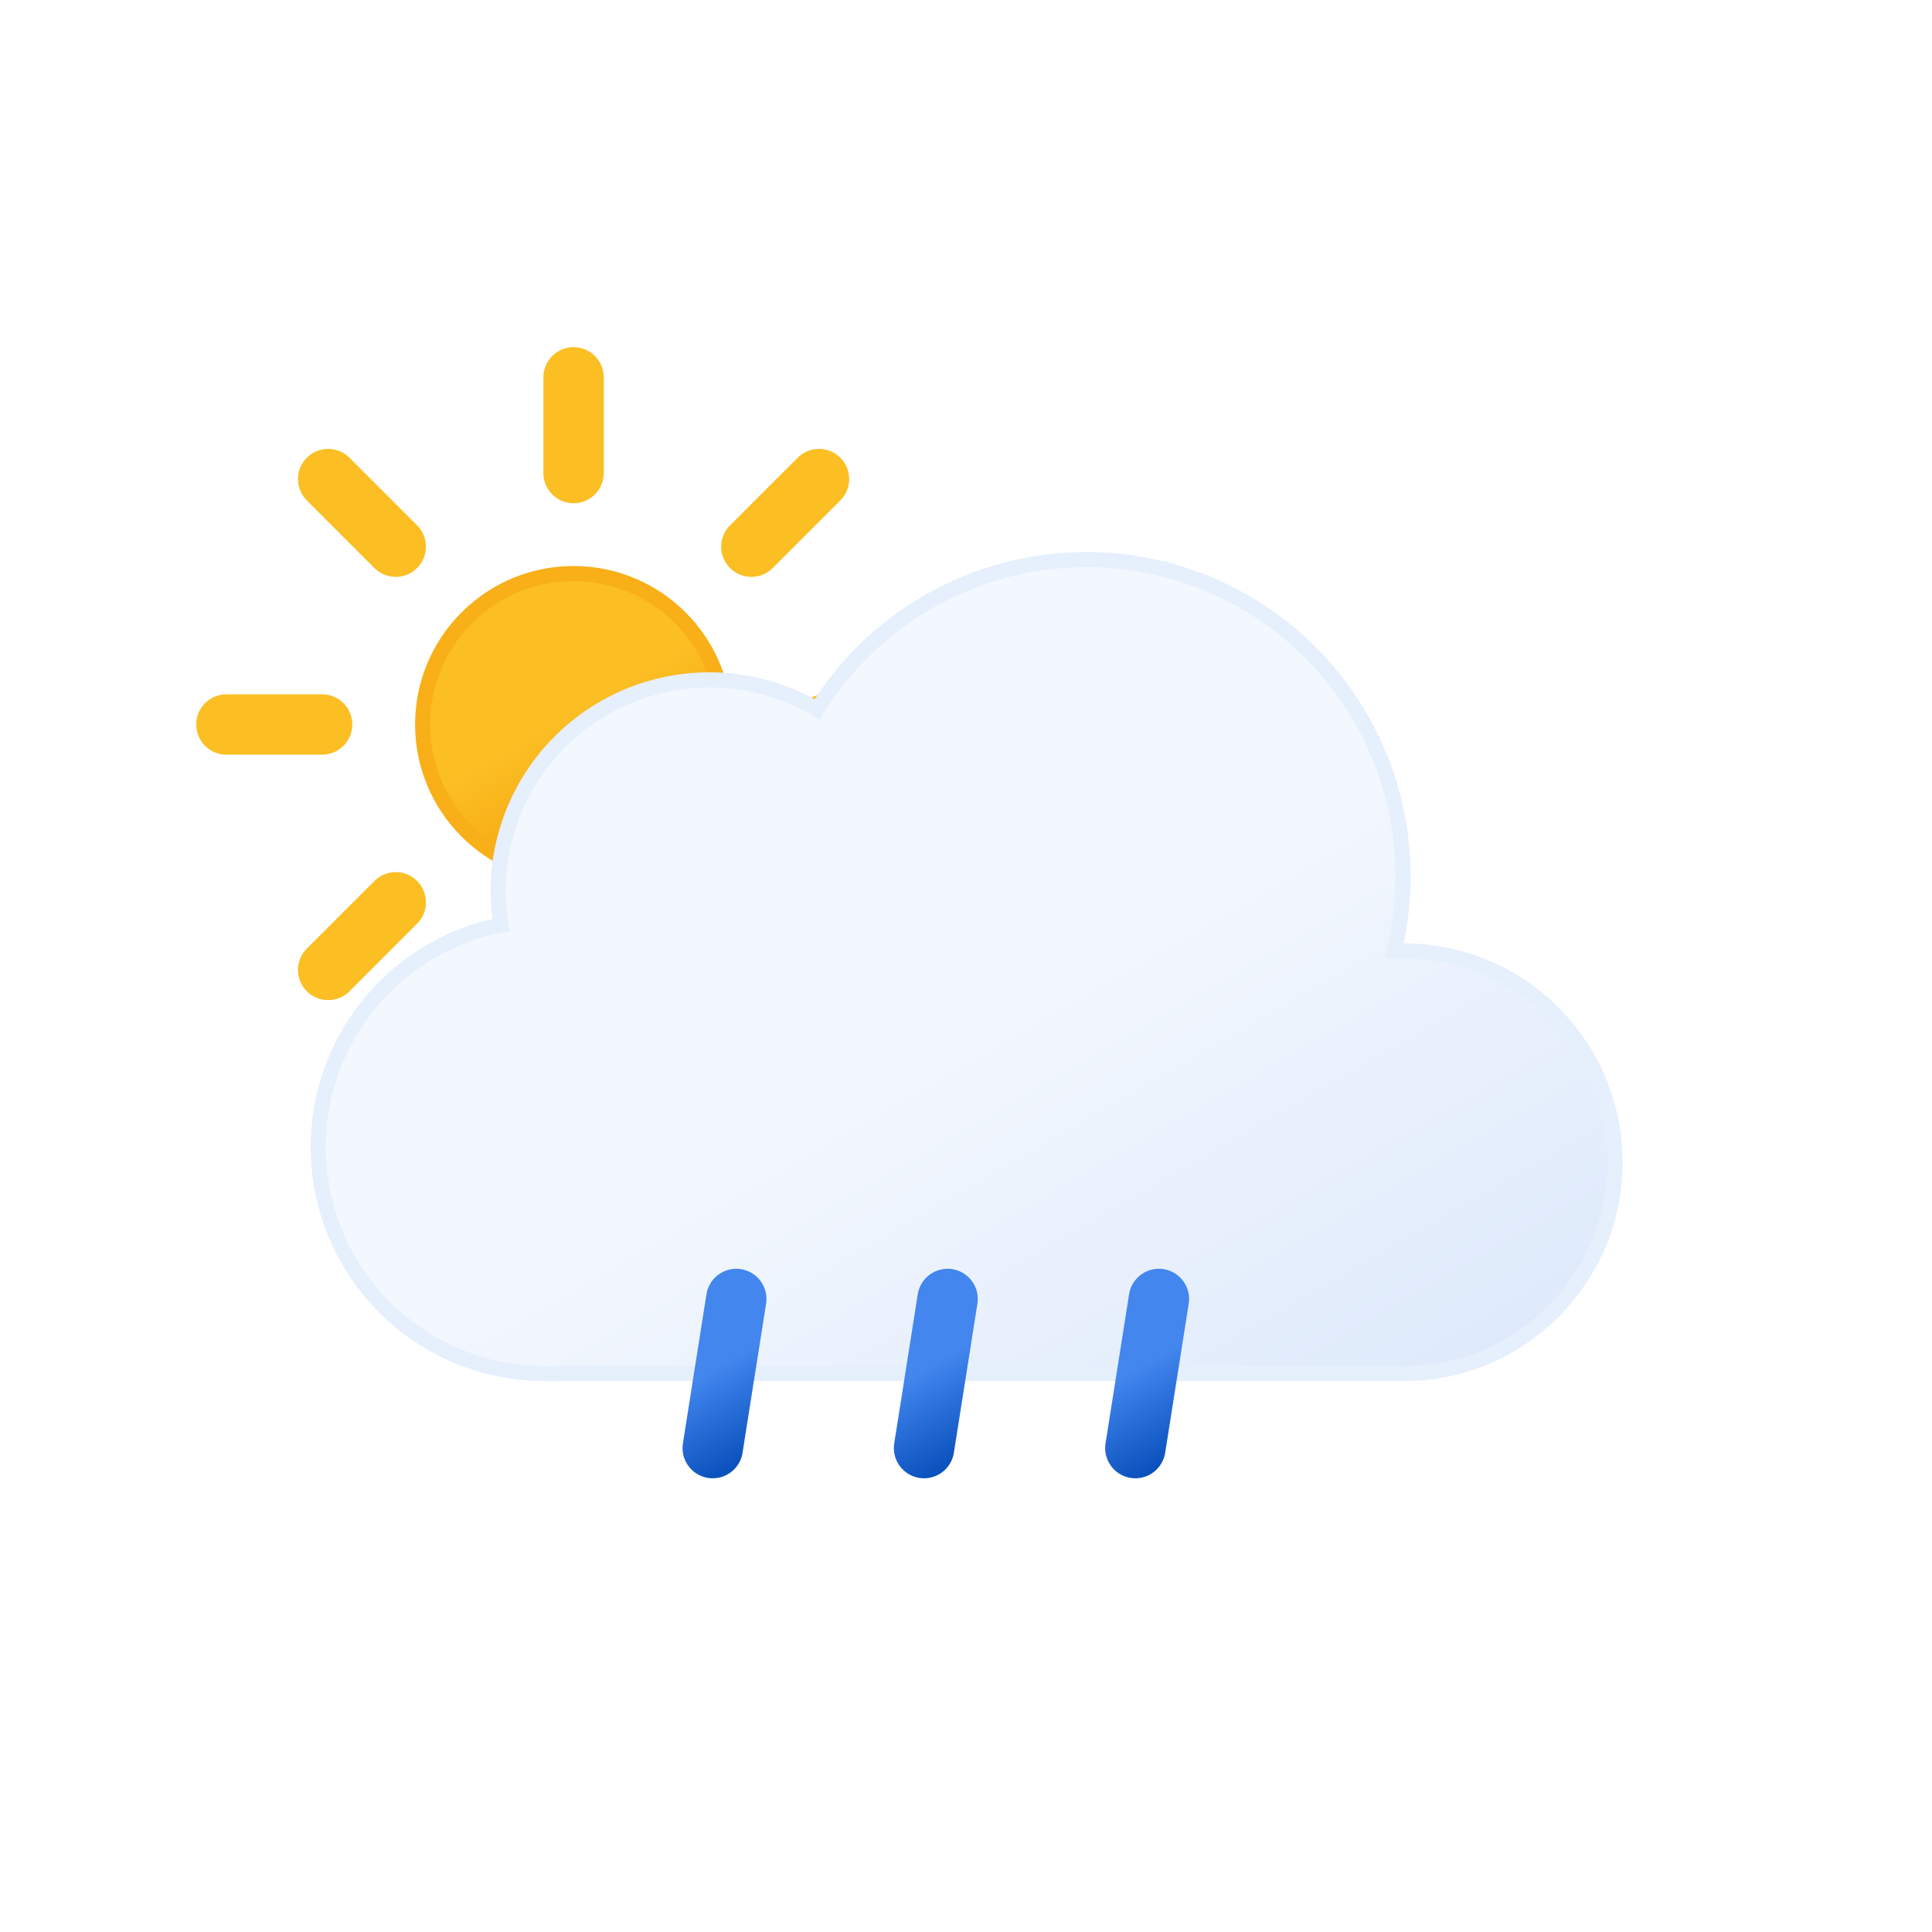
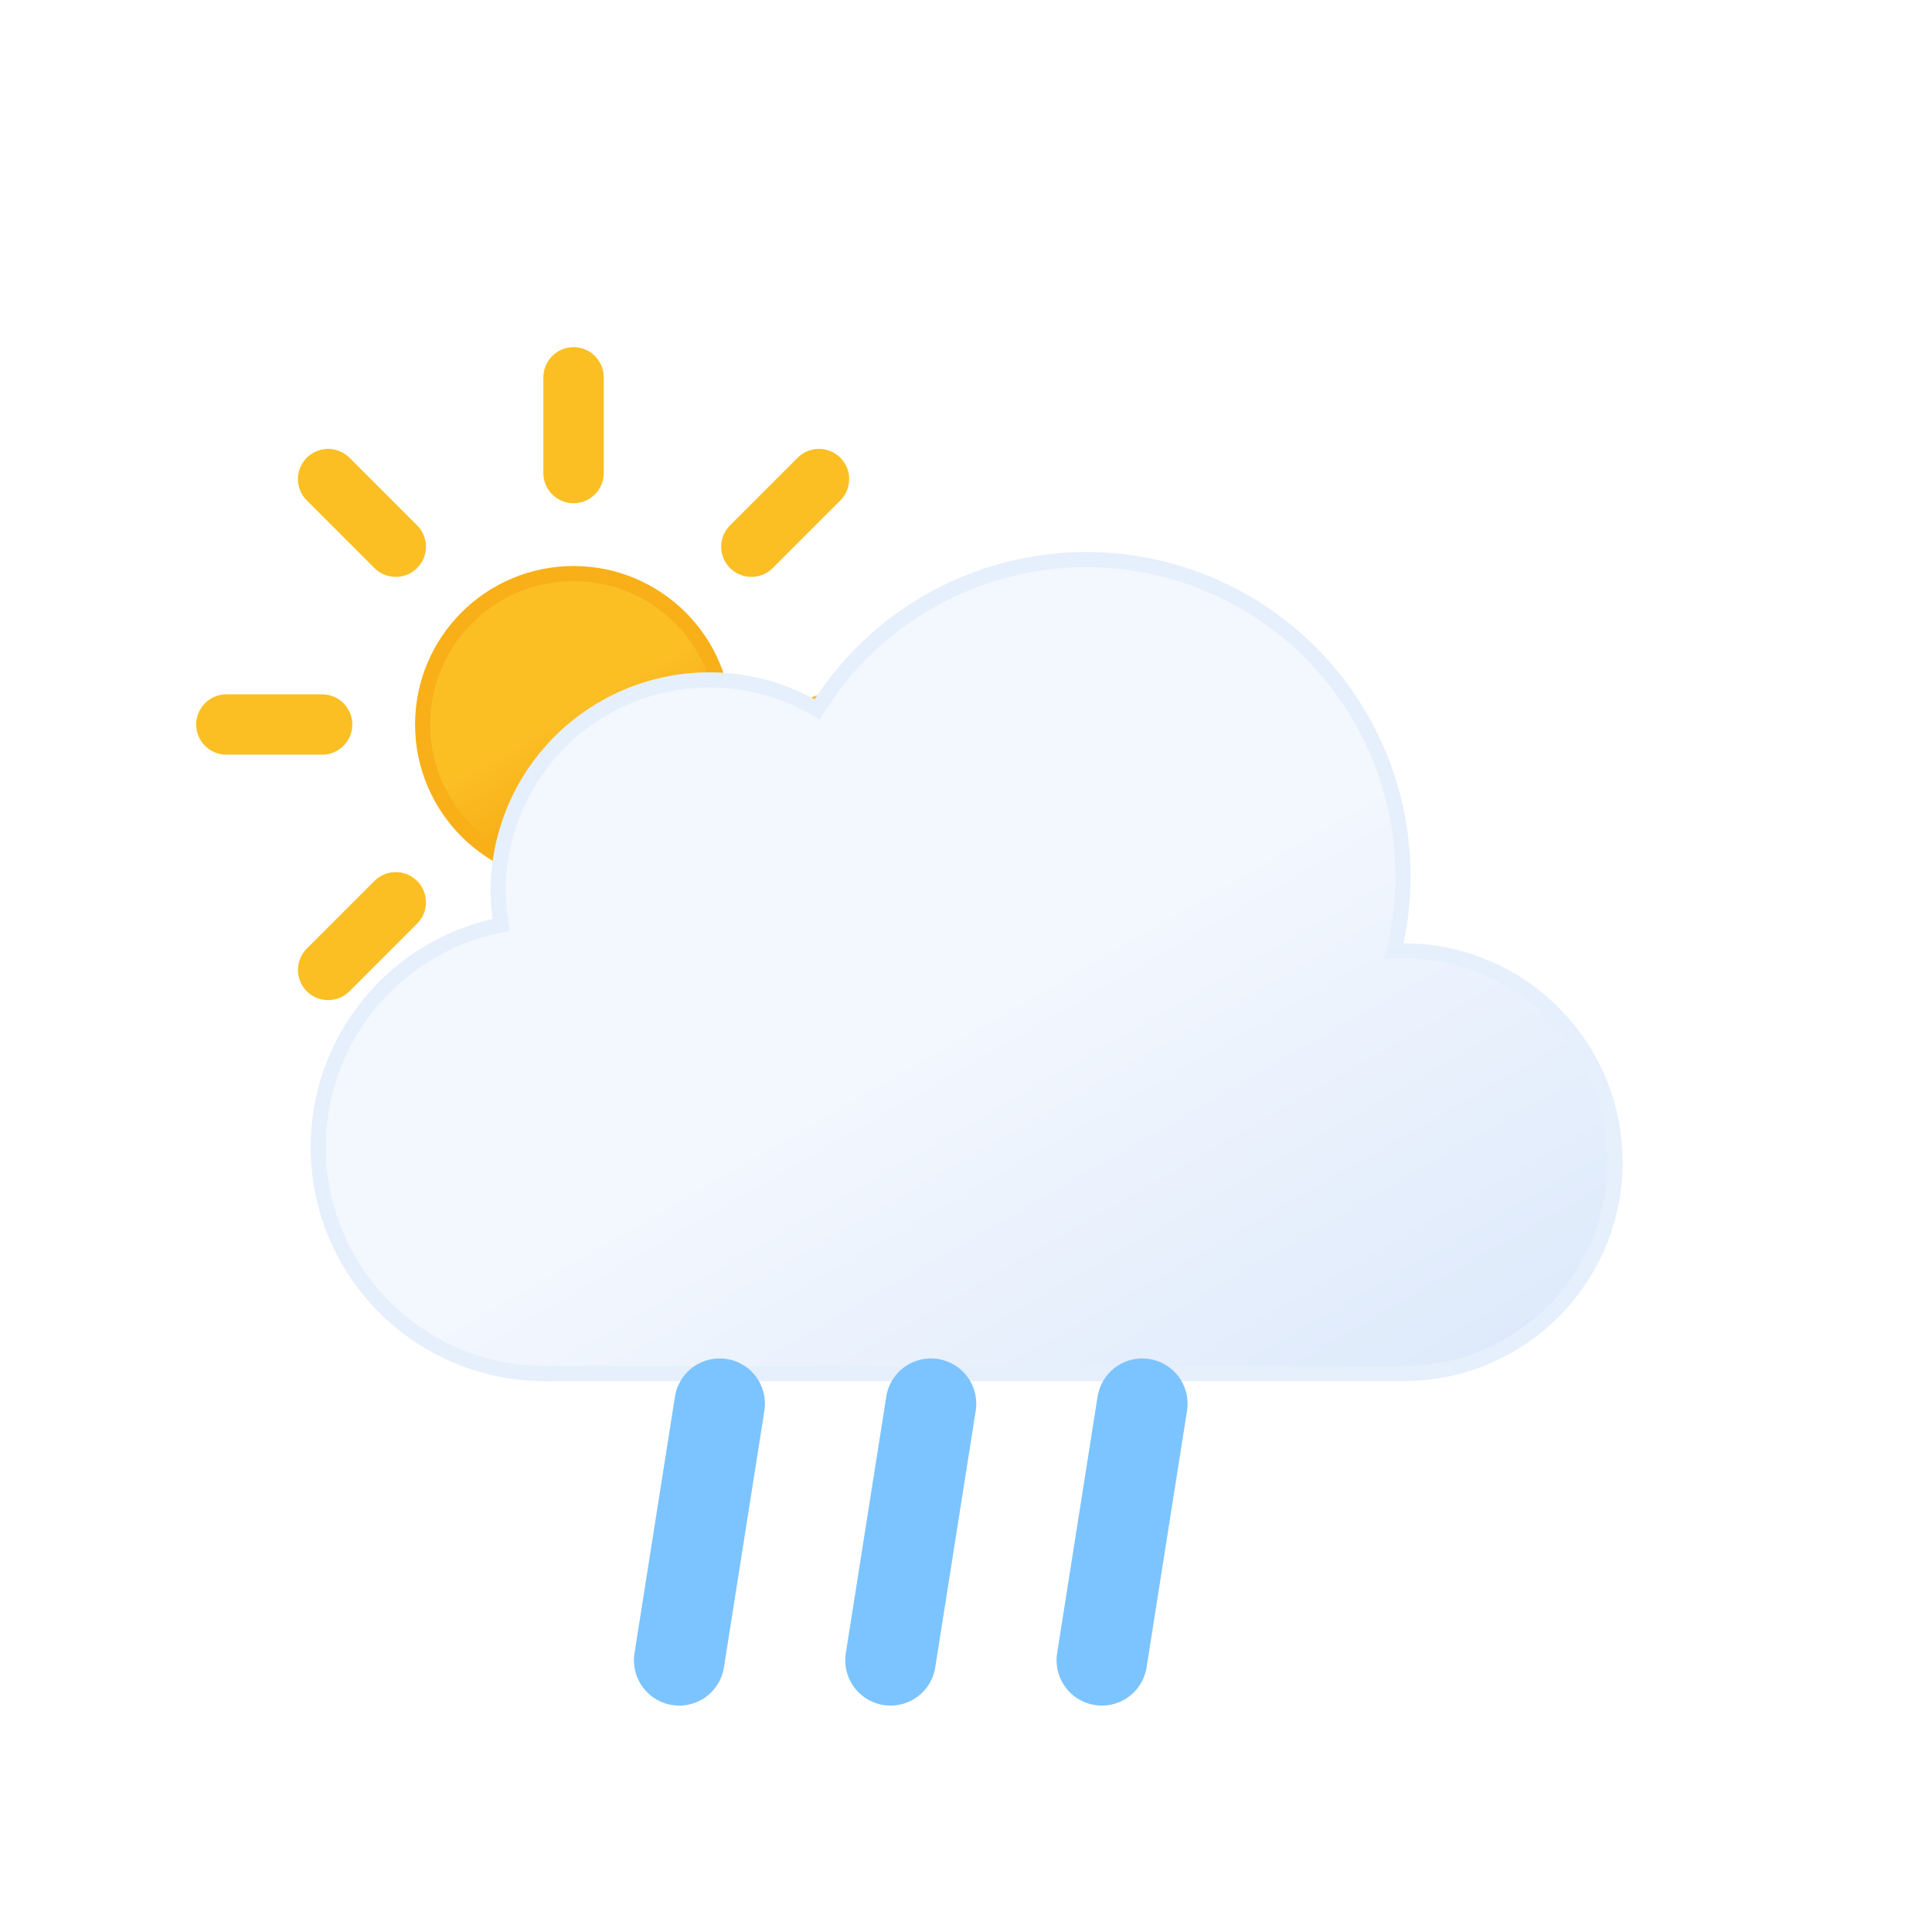
<svg xmlns="http://www.w3.org/2000/svg" xmlns:xlink="http://www.w3.org/1999/xlink" viewBox="0 0 64 64">
  <defs>
    <linearGradient id="a" x1="16.5" y1="19.67" x2="21.5" y2="28.33" gradientUnits="userSpaceOnUse">
      <stop offset="0" stop-color="#fbbf24" />
      <stop offset="0.45" stop-color="#fbbf24" />
      <stop offset="1" stop-color="#f59e0b" />
    </linearGradient>
    <linearGradient id="b" x1="22.56" y1="21.96" x2="39.2" y2="50.8" gradientUnits="userSpaceOnUse">
      <stop offset="0" stop-color="#f3f7fe" />
      <stop offset="0.45" stop-color="#f3f7fe" />
      <stop offset="1" stop-color="#deeafb" />
    </linearGradient>
    <linearGradient id="c" x1="22.53" y1="42.95" x2="25.47" y2="48.05" gradientUnits="userSpaceOnUse">
      <stop offset="0" stop-color="#4286ee" />
      <stop offset="0.45" stop-color="#4286ee" />
      <stop offset="1" stop-color="#0950bc" />
    </linearGradient>
    <linearGradient id="d" x1="29.53" y1="42.95" x2="32.47" y2="48.05" xlink:href="#c" />
    <linearGradient id="e" x1="36.53" y1="42.95" x2="39.47" y2="48.05" xlink:href="#c" />
  </defs>
  <circle cx="19" cy="24" r="5" stroke="#f8af18" stroke-miterlimit="10" stroke-width="0.5" fill="url(#a)" />
  <path d="M19,15.67V12.5m0,23V32.33m5.89-14.22,2.24-2.24M10.87,32.13l2.24-2.24m0-11.78-2.24-2.24M27.13,32.13l-2.24-2.24M7.5,24h3.17M30.5,24H27.33" fill="none" stroke="#fbbf24" stroke-linecap="round" stroke-miterlimit="10" stroke-width="2" />
  <path d="M46.5,31.5l-.32,0a10.49,10.49,0,0,0-19.11-8,7,7,0,0,0-10.57,6,7.21,7.21,0,0,0,.1,1.14A7.5,7.5,0,0,0,18,45.5a4.19,4.19,0,0,0,.5,0v0h28a7,7,0,0,0,0-14Z" stroke="#e6effc" stroke-miterlimit="10" stroke-width="0.5" fill="url(#b)" />
-   <line x1="24.39" y1="43.03" x2="23.61" y2="47.97" fill="none" stroke-linecap="round" stroke-miterlimit="10" stroke-width="2" stroke="url(#c)" />
-   <line x1="31.39" y1="43.03" x2="30.61" y2="47.97" fill="none" stroke-linecap="round" stroke-miterlimit="10" stroke-width="2" stroke="url(#d)" />
-   <line x1="38.39" y1="43.03" x2="37.61" y2="47.97" fill="none" stroke-linecap="round" stroke-miterlimit="10" stroke-width="2" stroke="url(#e)" />
+   <line x1="23.84" y1="46.5" x2="22.50" y2="55.0" fill="none" stroke-linecap="round" stroke-miterlimit="10" stroke-width="3.0" stroke="#7cc4ff" />
+   <line x1="30.84" y1="46.5" x2="29.50" y2="55.0" fill="none" stroke-linecap="round" stroke-miterlimit="10" stroke-width="3.0" stroke="#7cc4ff" />
+   <line x1="37.84" y1="46.5" x2="36.50" y2="55.0" fill="none" stroke-linecap="round" stroke-miterlimit="10" stroke-width="3.0" stroke="#7cc4ff" />
</svg>
